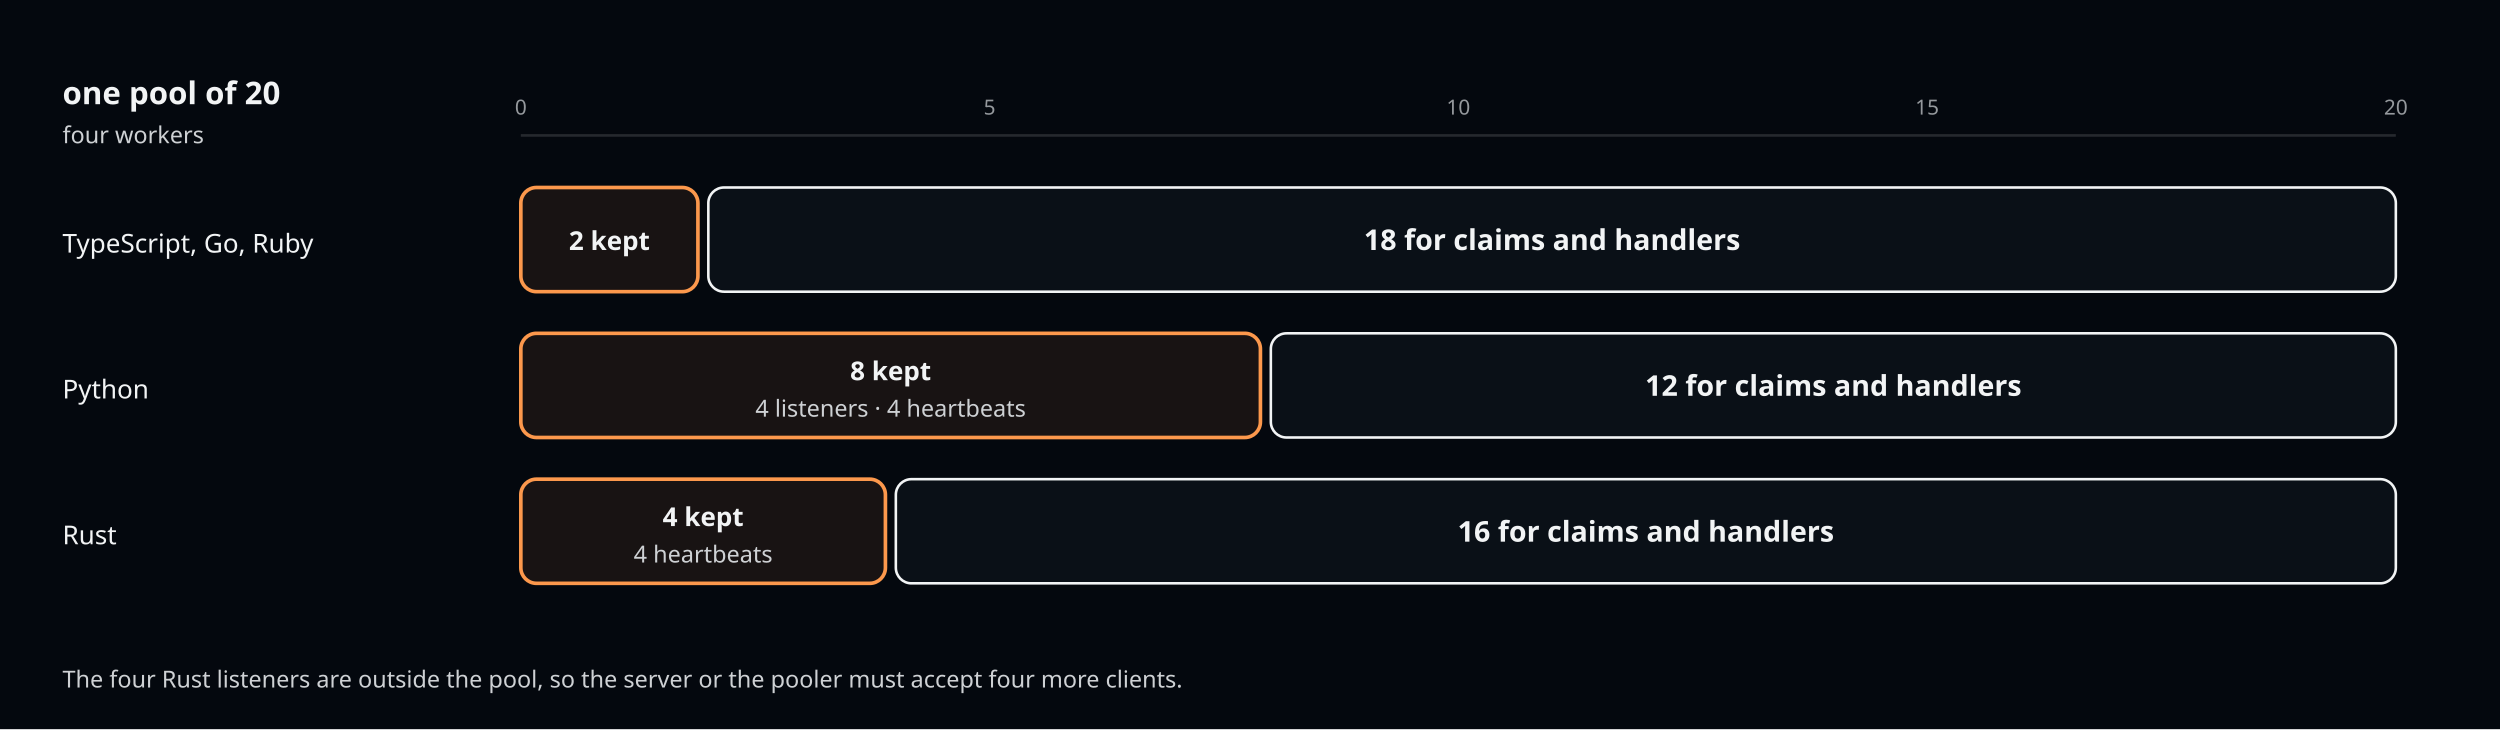
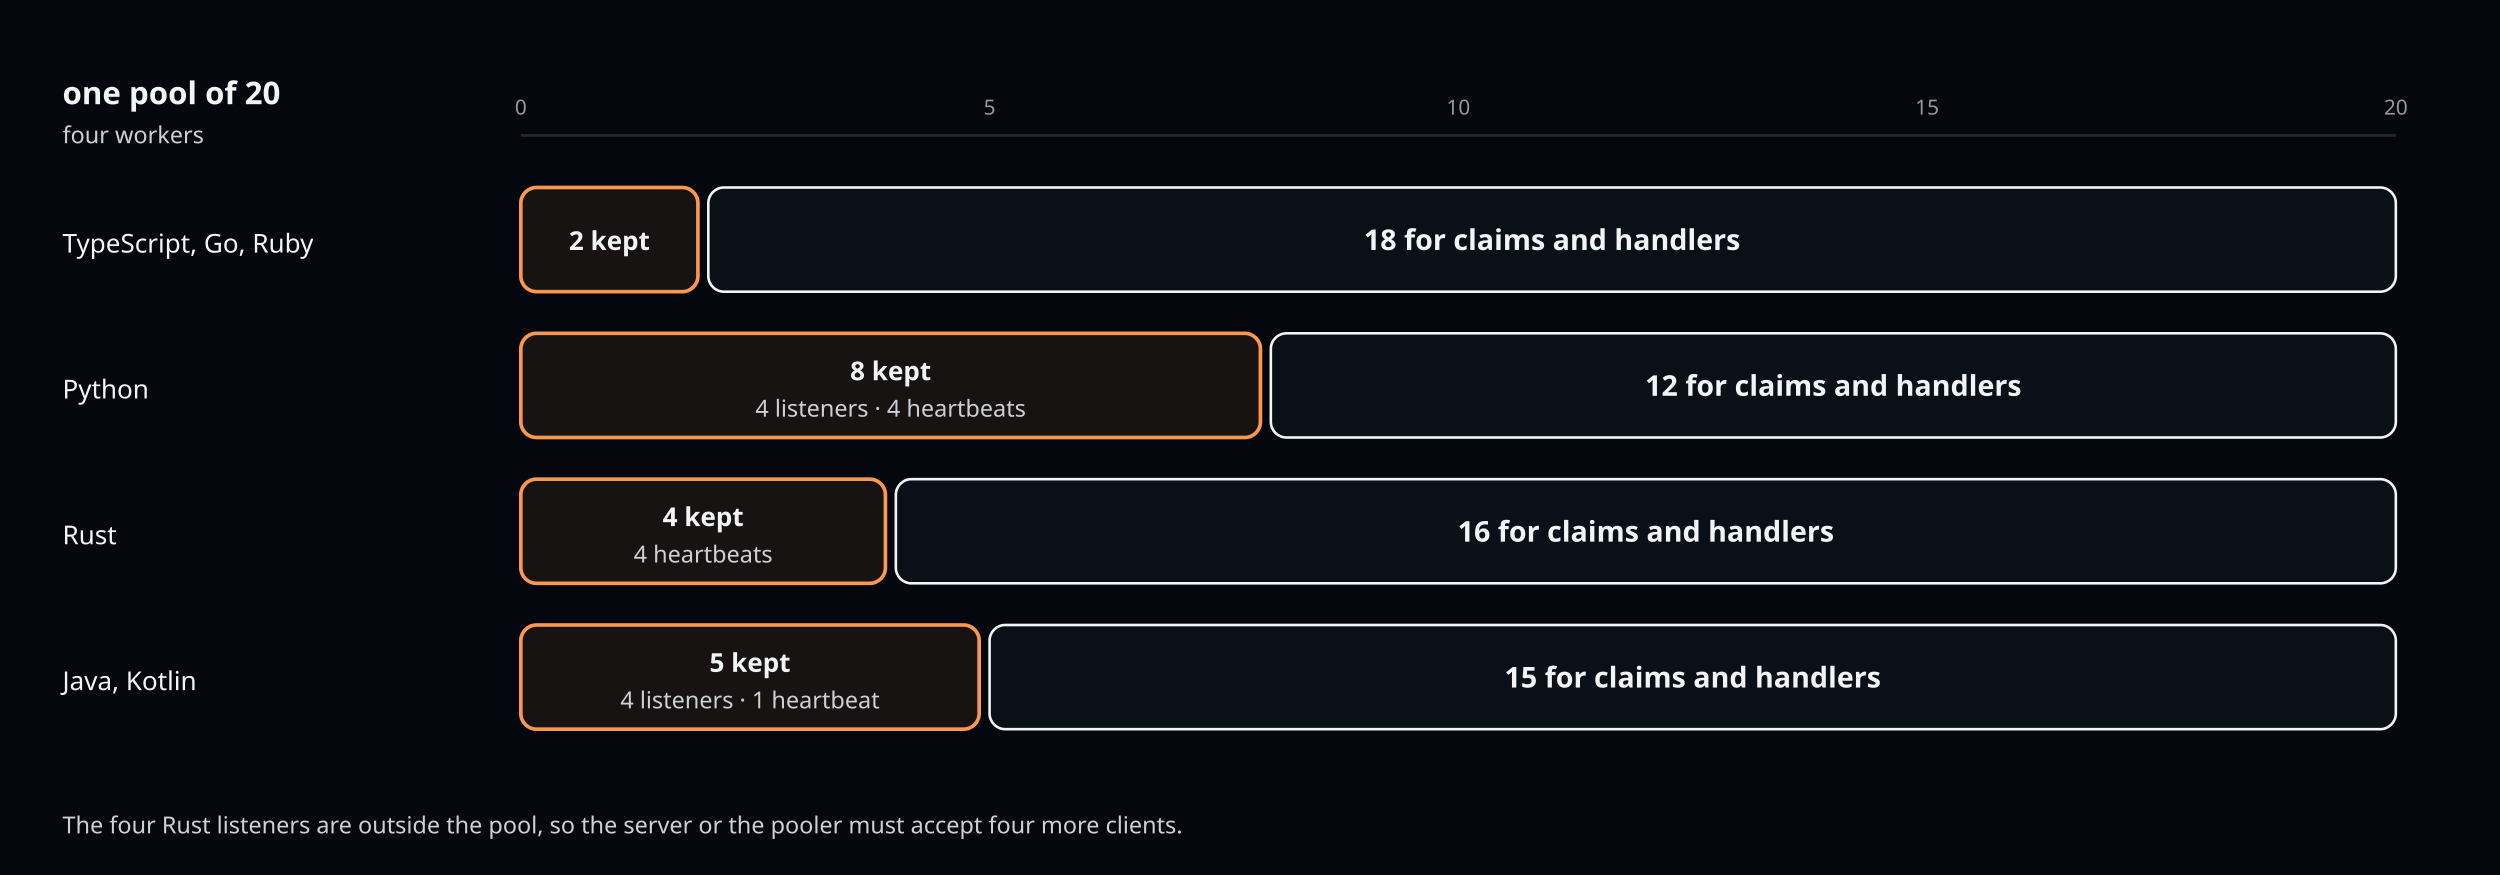
- <svg xmlns="http://www.w3.org/2000/svg" viewBox="0 0 960 280" width="960" height="280" role="img" aria-labelledby="pgbouncer-budget-dark-title pgbouncer-budget-dark-desc">
+ <svg xmlns="http://www.w3.org/2000/svg" viewBox="0 0 960 336" width="960" height="336" role="img" aria-labelledby="pgbouncer-budget-dark-title pgbouncer-budget-dark-desc">
  <defs>
    <marker id="arrow-dark" markerWidth="8" markerHeight="6" refX="7" refY="3" orient="auto">
      <polygon points="0 0, 8 3, 0 6" fill="#ced1d4" />
    </marker>
  </defs>
-   <rect width="960" height="280" fill="#04080e" />
+   <rect width="960" height="336" fill="#04080e" />
  <text x="24" y="40" fill="#f2f4f5" font-size="12" font-family="Geist" font-weight="600" text-anchor="start">one pool of 20</text>
  <text x="24" y="55" fill="#ced1d4" font-size="9" font-family="Geist Mono" font-weight="400" text-anchor="start">four workers</text>
  <text x="200" y="44" fill="#95999d" font-size="8" font-family="Geist Mono" font-weight="400" text-anchor="middle">0</text>
  <text x="380" y="44" fill="#95999d" font-size="8" font-family="Geist Mono" font-weight="400" text-anchor="middle">5</text>
  <text x="560" y="44" fill="#95999d" font-size="8" font-family="Geist Mono" font-weight="400" text-anchor="middle">10</text>
  <text x="740" y="44" fill="#95999d" font-size="8" font-family="Geist Mono" font-weight="400" text-anchor="middle">15</text>
  <text x="920" y="44" fill="#95999d" font-size="8" font-family="Geist Mono" font-weight="400" text-anchor="middle">20</text>
  <line x1="200" y1="52" x2="920" y2="52" stroke="rgba(242,244,245,0.14)" />
  <text x="24" y="97" fill="#f2f4f5" font-size="10" font-family="Geist Mono">TypeScript, Go, Ruby</text>
  <rect x="200" y="72" width="68" height="40" rx="6" fill="#04080e" />
  <rect x="200" y="72" width="68" height="40" rx="6" fill="rgba(252,152,76,0.08)" stroke="#fc984c" stroke-width="1.4" />
  <text x="234" y="96" fill="#f2f4f5" font-size="10" font-weight="600" font-family="Geist" text-anchor="middle">2 kept</text>
  <rect x="272" y="72" width="648" height="40" rx="6" fill="#04080e" />
  <rect x="272" y="72" width="648" height="40" rx="6" fill="#0a1017" stroke="#f2f4f5" stroke-width="1" />
  <text x="596" y="96" fill="#f2f4f5" font-size="11" font-weight="600" font-family="Geist" text-anchor="middle">18 for claims and handlers</text>
  <text x="24" y="153" fill="#f2f4f5" font-size="10" font-family="Geist Mono">Python</text>
  <rect x="200" y="128" width="284" height="40" rx="6" fill="#04080e" />
  <rect x="200" y="128" width="284" height="40" rx="6" fill="rgba(252,152,76,0.08)" stroke="#fc984c" stroke-width="1.4" />
  <text x="342" y="146" fill="#f2f4f5" font-size="10" font-weight="600" font-family="Geist" text-anchor="middle">8 kept</text>
  <text x="342" y="160" fill="#ced1d4" font-size="9" font-family="Geist Mono" text-anchor="middle">4 listeners · 4 heartbeats</text>
  <rect x="488" y="128" width="432" height="40" rx="6" fill="#04080e" />
  <rect x="488" y="128" width="432" height="40" rx="6" fill="#0a1017" stroke="#f2f4f5" stroke-width="1" />
  <text x="704" y="152" fill="#f2f4f5" font-size="11" font-weight="600" font-family="Geist" text-anchor="middle">12 for claims and handlers</text>
  <text x="24" y="209" fill="#f2f4f5" font-size="10" font-family="Geist Mono">Rust</text>
  <rect x="200" y="184" width="140" height="40" rx="6" fill="#04080e" />
  <rect x="200" y="184" width="140" height="40" rx="6" fill="rgba(252,152,76,0.08)" stroke="#fc984c" stroke-width="1.4" />
  <text x="270" y="202" fill="#f2f4f5" font-size="10" font-weight="600" font-family="Geist" text-anchor="middle">4 kept</text>
  <text x="270" y="216" fill="#ced1d4" font-size="9" font-family="Geist Mono" text-anchor="middle">4 heartbeats</text>
  <rect x="344" y="184" width="576" height="40" rx="6" fill="#04080e" />
  <rect x="344" y="184" width="576" height="40" rx="6" fill="#0a1017" stroke="#f2f4f5" stroke-width="1" />
  <text x="632" y="208" fill="#f2f4f5" font-size="11" font-weight="600" font-family="Geist" text-anchor="middle">16 for claims and handlers</text>
-   <text x="24" y="264" fill="#ced1d4" font-size="9" font-family="Geist Mono" font-weight="400" text-anchor="start">The four Rust listeners are outside the pool, so the server or the pooler must accept four more clients.</text>
+   <text x="24" y="265" fill="#f2f4f5" font-size="10" font-family="Geist Mono">Java, Kotlin</text>
+   <rect x="200" y="240" width="176" height="40" rx="6" fill="#04080e" />
+   <rect x="200" y="240" width="176" height="40" rx="6" fill="rgba(252,152,76,0.08)" stroke="#fc984c" stroke-width="1.4" />
+   <text x="288" y="258" fill="#f2f4f5" font-size="10" font-weight="600" font-family="Geist" text-anchor="middle">5 kept</text>
+   <text x="288" y="272" fill="#ced1d4" font-size="9" font-family="Geist Mono" text-anchor="middle">4 listeners · 1 heartbeat</text>
+   <rect x="380" y="240" width="540" height="40" rx="6" fill="#04080e" />
+   <rect x="380" y="240" width="540" height="40" rx="6" fill="#0a1017" stroke="#f2f4f5" stroke-width="1" />
+   <text x="650" y="264" fill="#f2f4f5" font-size="11" font-weight="600" font-family="Geist" text-anchor="middle">15 for claims and handlers</text>
+   <text x="24" y="320" fill="#ced1d4" font-size="9" font-family="Geist Mono" font-weight="400" text-anchor="start">The four Rust listeners are outside the pool, so the server or the pooler must accept four more clients.</text>
</svg>
